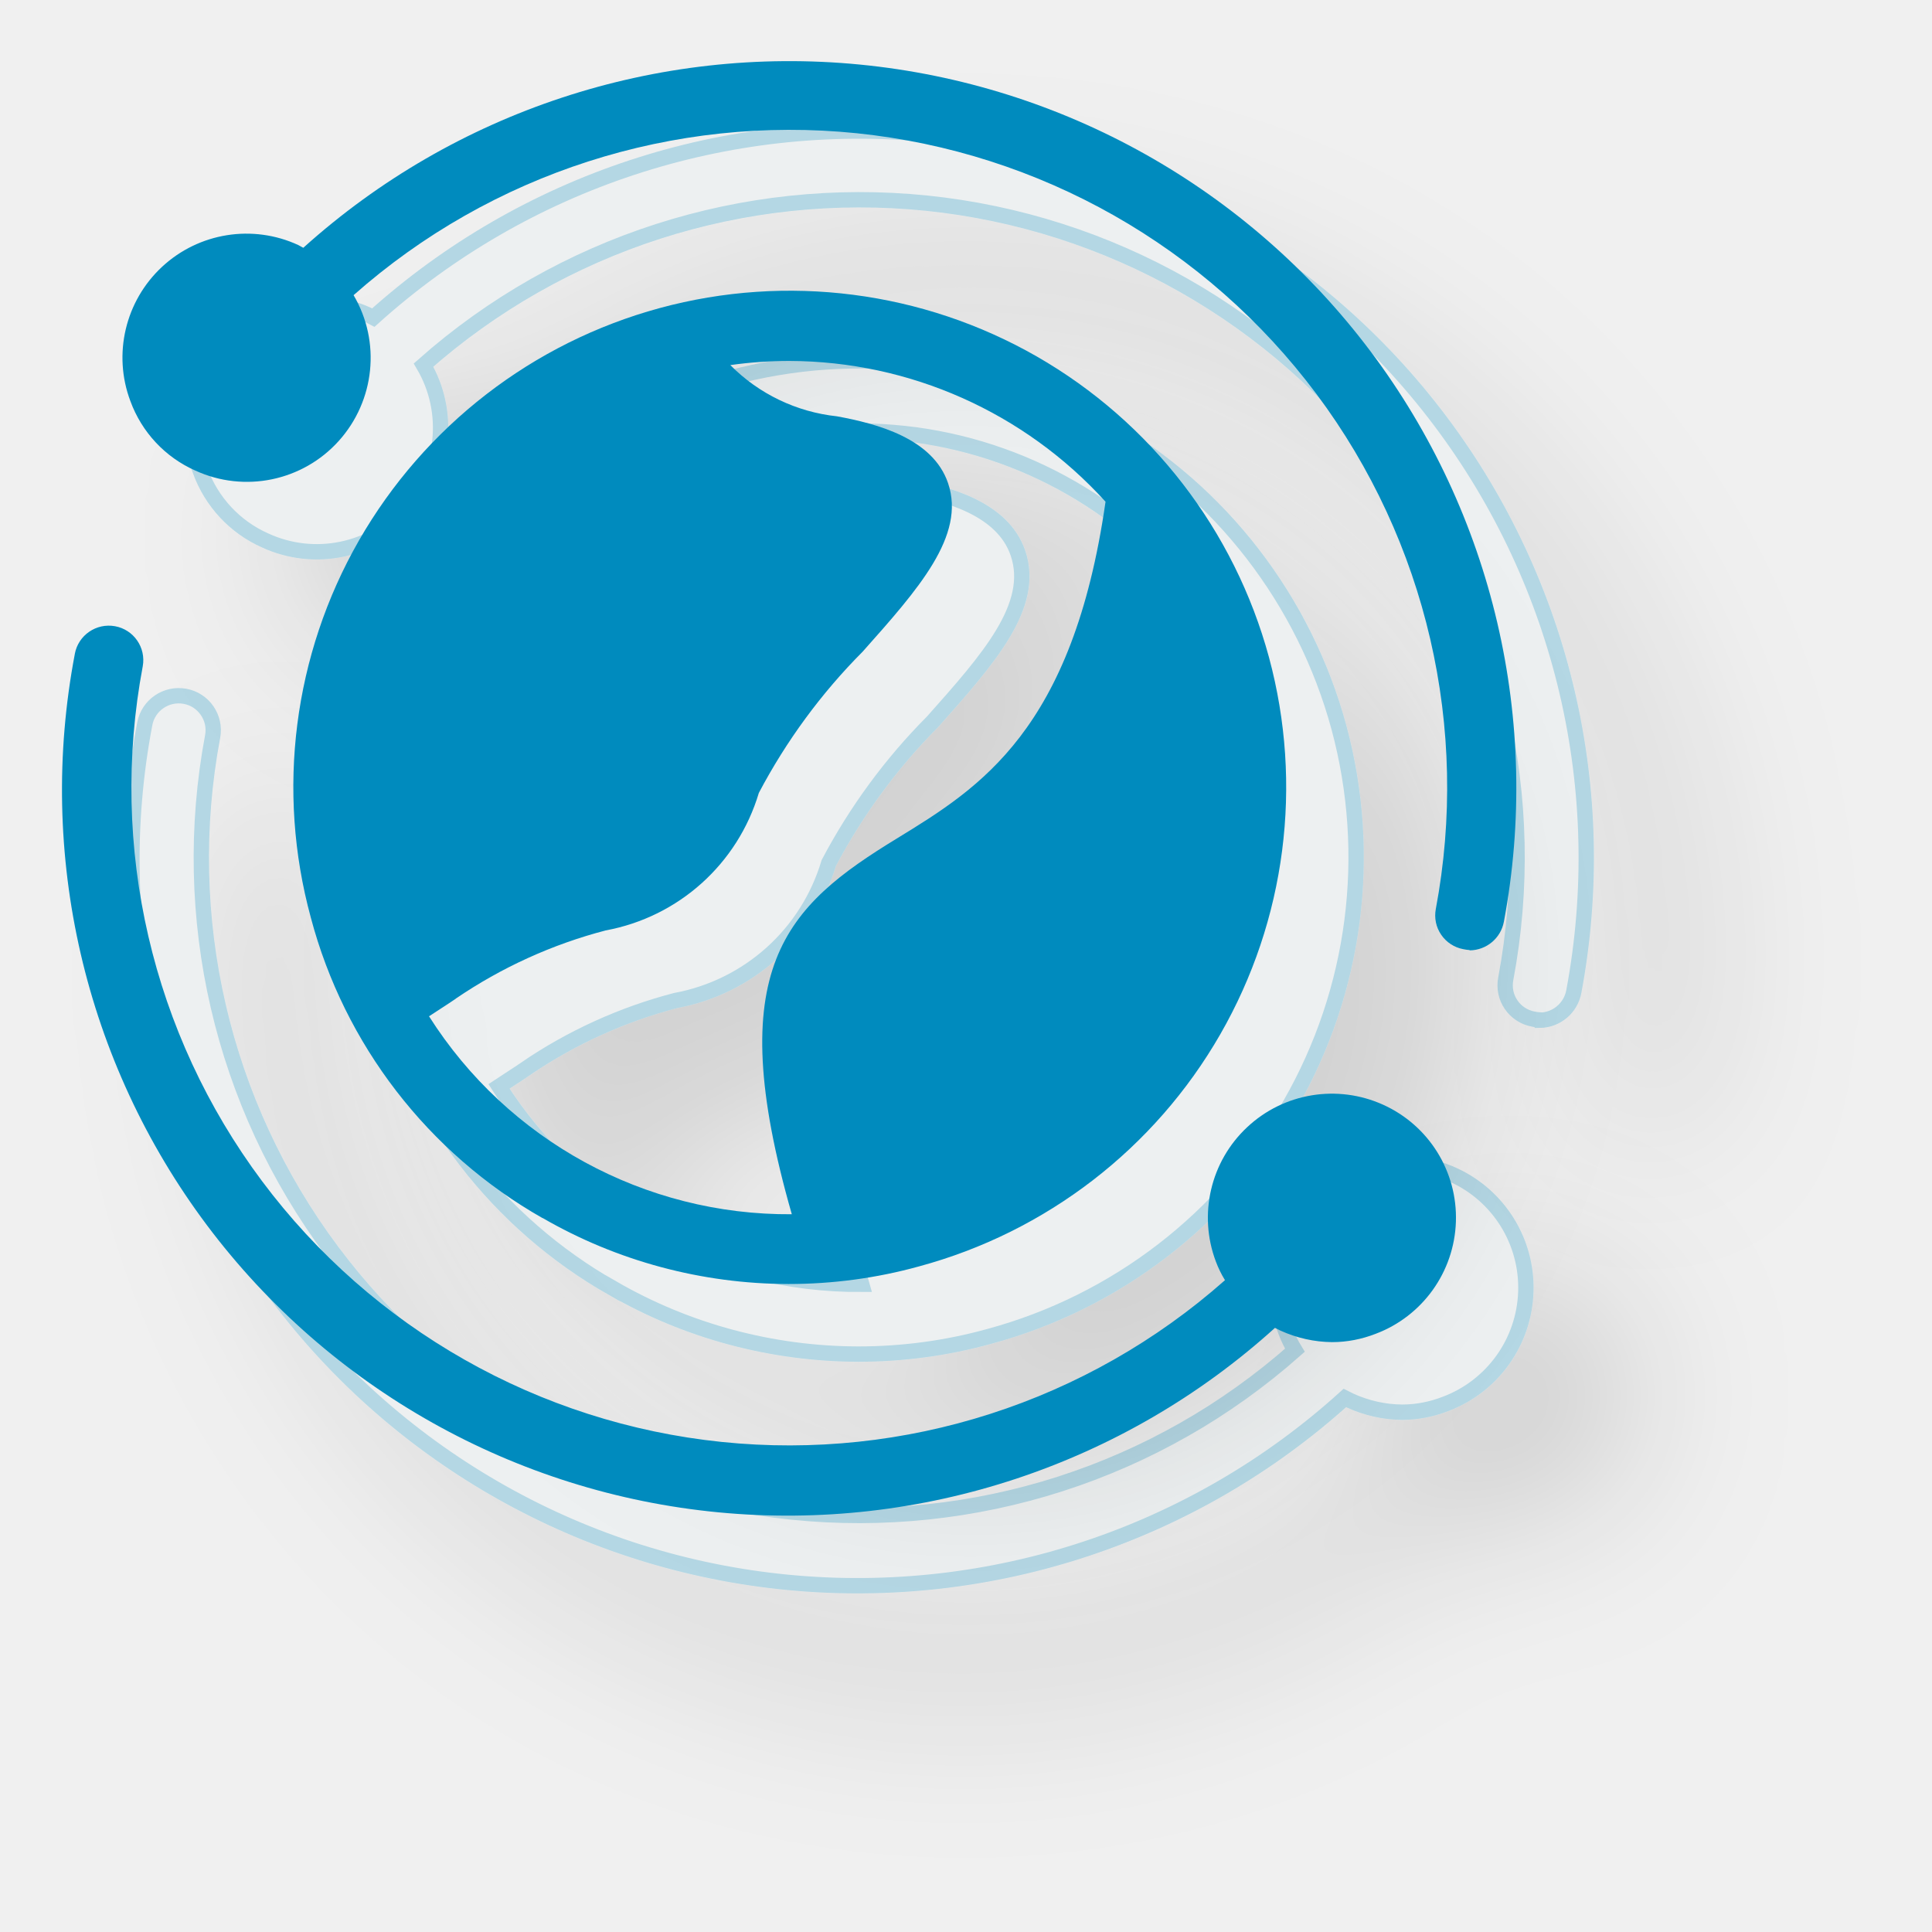
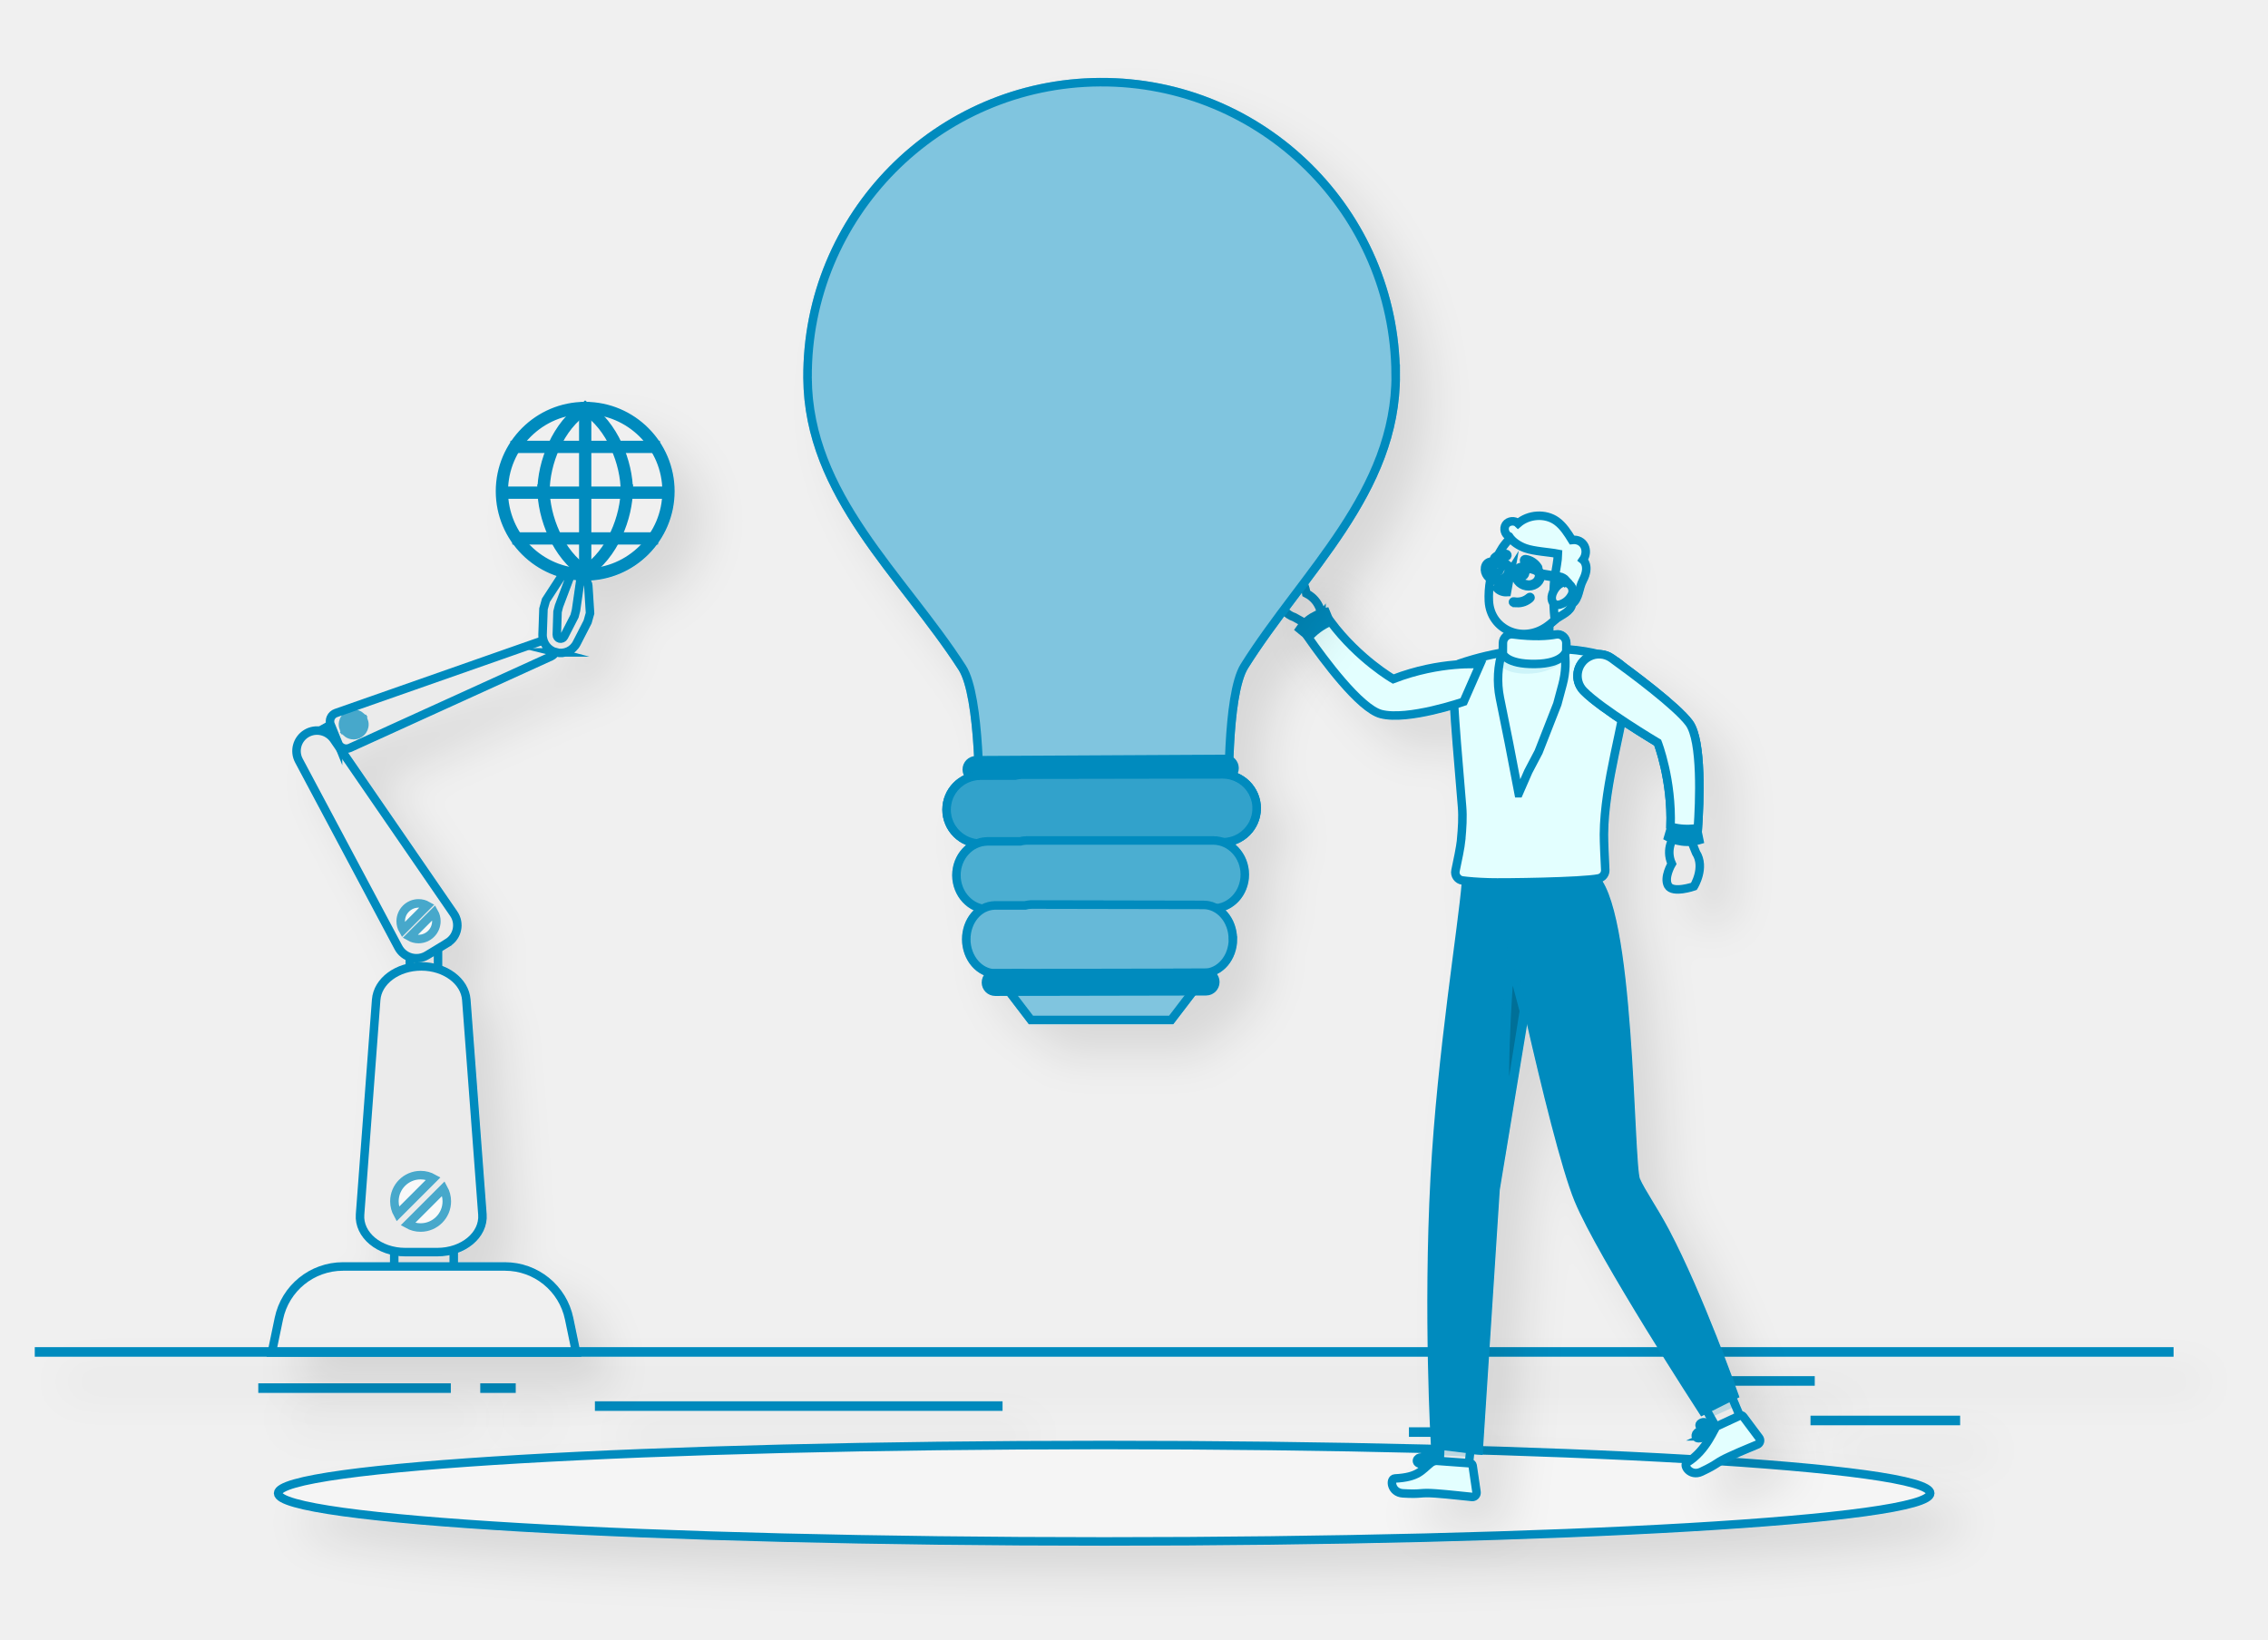
- <svg xmlns="http://www.w3.org/2000/svg" id="Layer_1" data-name="Layer 1" viewBox="0 0 126 126">
+ <svg xmlns="http://www.w3.org/2000/svg" viewBox="0 0 532.32 384.87">
  <defs>
    <style>
      .cls-1 {
-         filter: url(#drop-shadow-2);
-       }
- 
-       .cls-1, .cls-2, .cls-3 {
-         fill: #e4eff2;
-         opacity: .25;
+         filter: url(#drop-shadow-10);
+       }
+ 
+       .cls-2 {
+         opacity: .7;
+       }
+ 
+       .cls-3 {
+         filter: url(#drop-shadow-7);
+       }
+ 
+       .cls-4 {
+         fill: #008bbe;
+       }
+ 
+       .cls-4, .cls-5, .cls-6, .cls-7, .cls-8, .cls-9, .cls-10, .cls-11, .cls-12, .cls-13, .cls-14, .cls-15, .cls-16, .cls-17, .cls-18, .cls-19, .cls-20, .cls-21, .cls-22, .cls-23, .cls-24, .cls-25, .cls-26 {
        stroke: #008bbe;
        stroke-miterlimit: 10;
-       }
- 
-       .cls-2 {
+         stroke-width: 2px;
+       }
+ 
+       .cls-5 {
+         opacity: .1;
+       }
+ 
+       .cls-6 {
+         fill: #e3ffff;
+       }
+ 
+       .cls-7 {
+         filter: url(#drop-shadow-8);
+       }
+ 
+       .cls-7, .cls-9, .cls-10, .cls-13, .cls-17, .cls-18, .cls-22, .cls-24 {
+         fill: #ebebeb;
+       }
+ 
+       .cls-27, .cls-19, .cls-20 {
+         opacity: .2;
+       }
+ 
+       .cls-8 {
+         fill: #f0f0f0;
+       }
+ 
+       .cls-9 {
+         filter: url(#drop-shadow-4);
+       }
+ 
+       .cls-10 {
+         filter: url(#drop-shadow-2);
+       }
+ 
+       .cls-11 {
+         opacity: .3;
+       }
+ 
+       .cls-11, .cls-15, .cls-16, .cls-26 {
+         fill: #fff;
+       }
+ 
+       .cls-12 {
+         fill: #eaeaea;
+       }
+ 
+       .cls-28 {
+         filter: url(#drop-shadow-11);
+       }
+ 
+       .cls-13 {
+         filter: url(#drop-shadow-3);
+       }
+ 
+       .cls-14 {
+         fill: #e0e0e0;
+       }
+ 
+       .cls-15 {
+         opacity: .4;
+       }
+ 
+       .cls-18 {
+         filter: url(#drop-shadow-6);
+       }
+ 
+       .cls-20 {
+         isolation: isolate;
+       }
+ 
+       .cls-21 {
+         fill: #e6e6e6;
+       }
+ 
+       .cls-22 {
        filter: url(#drop-shadow-1);
      }

-       .cls-4 {
-         fill: #008bbe;
-         stroke-width: 0px;
-       }
- 
-       .cls-3 {
-         filter: url(#drop-shadow-3);
+       .cls-23 {
+         fill: #f5f5f5;
+         filter: url(#drop-shadow-9);
+       }
+ 
+       .cls-24 {
+         filter: url(#drop-shadow-5);
+       }
+ 
+       .cls-25 {
+         fill: #f84a35;
+       }
+ 
+       .cls-26 {
+         opacity: .5;
      }
    </style>
    <filter id="drop-shadow-1" filterUnits="userSpaceOnUse">
      <feOffset dx="7" dy="7" />
      <feGaussianBlur result="blur" stdDeviation="5" />
-       <feFlood flood-color="#000" flood-opacity=".5" />
+       <feFlood flood-color="#000" flood-opacity=".1" />
      <feComposite in2="blur" operator="in" />
      <feComposite in="SourceGraphic" />
    </filter>
    <filter id="drop-shadow-2" filterUnits="userSpaceOnUse">
      <feOffset dx="7" dy="7" />
      <feGaussianBlur result="blur-2" stdDeviation="5" />
-       <feFlood flood-color="#000" flood-opacity=".5" />
+       <feFlood flood-color="#000" flood-opacity=".1" />
      <feComposite in2="blur-2" operator="in" />
      <feComposite in="SourceGraphic" />
    </filter>
    <filter id="drop-shadow-3" filterUnits="userSpaceOnUse">
      <feOffset dx="7" dy="7" />
      <feGaussianBlur result="blur-3" stdDeviation="5" />
-       <feFlood flood-color="#000" flood-opacity=".5" />
+       <feFlood flood-color="#000" flood-opacity=".1" />
      <feComposite in2="blur-3" operator="in" />
      <feComposite in="SourceGraphic" />
    </filter>
+     <filter id="drop-shadow-4" filterUnits="userSpaceOnUse">
+       <feOffset dx="7" dy="7" />
+       <feGaussianBlur result="blur-4" stdDeviation="5" />
+       <feFlood flood-color="#000" flood-opacity=".1" />
+       <feComposite in2="blur-4" operator="in" />
+       <feComposite in="SourceGraphic" />
+     </filter>
+     <filter id="drop-shadow-5" filterUnits="userSpaceOnUse">
+       <feOffset dx="7" dy="7" />
+       <feGaussianBlur result="blur-5" stdDeviation="5" />
+       <feFlood flood-color="#000" flood-opacity=".1" />
+       <feComposite in2="blur-5" operator="in" />
+       <feComposite in="SourceGraphic" />
+     </filter>
+     <filter id="drop-shadow-6" filterUnits="userSpaceOnUse">
+       <feOffset dx="7" dy="7" />
+       <feGaussianBlur result="blur-6" stdDeviation="5" />
+       <feFlood flood-color="#000" flood-opacity=".1" />
+       <feComposite in2="blur-6" operator="in" />
+       <feComposite in="SourceGraphic" />
+     </filter>
+     <filter id="drop-shadow-7" filterUnits="userSpaceOnUse">
+       <feOffset dx="7" dy="7" />
+       <feGaussianBlur result="blur-7" stdDeviation="5" />
+       <feFlood flood-color="#000" flood-opacity=".1" />
+       <feComposite in2="blur-7" operator="in" />
+       <feComposite in="SourceGraphic" />
+     </filter>
+     <filter id="drop-shadow-8" filterUnits="userSpaceOnUse">
+       <feOffset dx="7" dy="7" />
+       <feGaussianBlur result="blur-8" stdDeviation="5" />
+       <feFlood flood-color="#000" flood-opacity=".1" />
+       <feComposite in2="blur-8" operator="in" />
+       <feComposite in="SourceGraphic" />
+     </filter>
+     <filter id="drop-shadow-9" filterUnits="userSpaceOnUse">
+       <feOffset dx="7" dy="7" />
+       <feGaussianBlur result="blur-9" stdDeviation="5" />
+       <feFlood flood-color="#000" flood-opacity=".1" />
+       <feComposite in2="blur-9" operator="in" />
+       <feComposite in="SourceGraphic" />
+     </filter>
+     <filter id="drop-shadow-10" filterUnits="userSpaceOnUse">
+       <feOffset dx="7" dy="7" />
+       <feGaussianBlur result="blur-10" stdDeviation="5" />
+       <feFlood flood-color="#000" flood-opacity=".1" />
+       <feComposite in2="blur-10" operator="in" />
+       <feComposite in="SourceGraphic" />
+     </filter>
+     <filter id="drop-shadow-11" filterUnits="userSpaceOnUse">
+       <feOffset dx="7" dy="7" />
+       <feGaussianBlur result="blur-11" stdDeviation="5" />
+       <feFlood flood-color="#000" flood-opacity=".1" />
+       <feComposite in2="blur-11" operator="in" />
+       <feComposite in="SourceGraphic" />
+     </filter>
  </defs>
-   <path class="cls-2" d="m9.44,47.22c-2.49,13.08.63,26.6,8.62,37.26,7.99,10.65,20.1,17.45,33.35,18.72,13.25,1.27,26.43-3.1,36.3-12.03l.36.18h0c1.06.48,2.2.74,3.37.75.97,0,1.93-.19,2.83-.54,3.06-1.15,5.13-4.03,5.24-7.31.11-3.27-1.76-6.28-4.74-7.63-2.98-1.35-6.48-.78-8.87,1.46-2.39,2.23-3.2,5.69-2.05,8.75.16.43.36.84.6,1.23-8.98,7.95-20.88,11.78-32.82,10.55-11.93-1.23-22.8-7.4-29.98-17.01-7.18-9.61-10-21.79-7.78-33.58.22-1.22-.59-2.39-1.81-2.61-1.22-.22-2.39.58-2.62,1.8h0Z" />
-   <path class="cls-1" d="m39.94,84c4.87,2.82,10.41,4.3,16.04,4.31,2.87,0,5.74-.38,8.52-1.15,8.29-2.24,15.36-7.68,19.64-15.13,4.28-7.45,5.42-16.29,3.18-24.59-2.25-8.29-7.7-15.35-15.14-19.62-7.45-4.27-16.3-5.41-24.59-3.16-8.29,2.25-15.34,7.7-19.62,15.16-4.27,7.45-5.4,16.3-3.14,24.59,2.2,8.3,7.65,15.36,15.11,19.6h0Zm-5.66-14.3c2.98-2.03,6.29-3.54,9.78-4.45,4.76-.88,8.61-4.34,9.99-8.97,1.79-3.39,4.07-6.5,6.77-9.21,3.61-4.06,6.74-7.55,5.57-10.99-.99-2.92-4.63-3.88-7.25-4.36-2.63-.28-5.09-1.46-6.95-3.34,1.28-.18,2.56-.27,3.85-.27,7.86.02,15.34,3.36,20.62,9.18-2.14,14.93-8.22,18.66-13.57,21.94-7.31,4.46-11.5,8.46-6.89,24.53-9.59.07-18.53-4.82-23.66-12.91.54-.36,1.12-.72,1.75-1.15h0Z" />
-   <path class="cls-3" d="m100.41,66.54c1.09-.01,2.03-.79,2.23-1.87,2.45-13.07-.71-26.57-8.7-37.2-7.99-10.63-20.08-17.41-33.31-18.7-13.24-1.29-26.41,3.05-36.29,11.95-.12-.06-.21-.12-.33-.18h0c-2.97-1.37-6.48-.81-8.88,1.42s-3.22,5.69-2.07,8.75c.74,2.03,2.27,3.67,4.24,4.54,3.2,1.47,6.99.69,9.35-1.93,2.36-2.62,2.76-6.47.97-9.51,8.98-7.95,20.88-11.78,32.82-10.56,11.93,1.23,22.8,7.4,29.98,17.01,7.18,9.61,10,21.79,7.78,33.58-.11.58.01,1.19.35,1.68.33.49.85.83,1.43.94.14.03.28.05.42.06h0Z" />
-   <path class="cls-4" d="m95.85,61.98c1.09-.01,2.03-.79,2.23-1.87,2.45-13.07-.71-26.57-8.7-37.2-7.99-10.63-20.08-17.41-33.31-18.7-13.24-1.29-26.41,3.05-36.29,11.95-.12-.06-.21-.12-.33-.18h0c-2.97-1.37-6.48-.81-8.88,1.42s-3.22,5.69-2.07,8.75c.74,2.03,2.27,3.67,4.24,4.54,3.2,1.47,6.99.69,9.35-1.93,2.36-2.62,2.76-6.47.97-9.51,8.98-7.95,20.88-11.78,32.82-10.56,11.93,1.23,22.8,7.4,29.98,17.01,7.18,9.61,10,21.79,7.78,33.58-.11.58.01,1.19.35,1.68.33.49.85.83,1.43.94.14.03.28.05.42.06h0Z" />
-   <path class="cls-4" d="m4.88,42.65c-2.49,13.08.63,26.6,8.62,37.26,7.99,10.65,20.1,17.45,33.35,18.72,13.25,1.27,26.43-3.1,36.3-12.03l.36.18h0c1.06.48,2.2.74,3.37.75.97,0,1.93-.19,2.83-.54,3.06-1.15,5.13-4.03,5.24-7.31.11-3.27-1.76-6.28-4.74-7.63-2.98-1.35-6.48-.78-8.87,1.46-2.39,2.23-3.2,5.69-2.05,8.75.16.43.36.84.6,1.23-8.98,7.95-20.88,11.78-32.82,10.55-11.93-1.23-22.8-7.4-29.98-17.01-7.18-9.61-10-21.79-7.78-33.58.22-1.22-.59-2.39-1.81-2.61-1.22-.22-2.39.58-2.62,1.8h0Z" />
-   <path class="cls-4" d="m35.38,79.43c4.87,2.82,10.41,4.3,16.04,4.31,2.87,0,5.74-.38,8.52-1.15,8.29-2.24,15.36-7.68,19.64-15.13,4.28-7.45,5.42-16.29,3.18-24.59-2.25-8.29-7.7-15.35-15.14-19.62-7.45-4.27-16.3-5.41-24.59-3.16-8.29,2.25-15.34,7.7-19.62,15.16-4.27,7.45-5.4,16.3-3.14,24.59,2.2,8.3,7.65,15.36,15.11,19.6h0Zm-5.66-14.3c2.98-2.03,6.29-3.54,9.78-4.45,4.76-.88,8.61-4.34,9.99-8.97,1.79-3.39,4.07-6.5,6.77-9.21,3.61-4.06,6.74-7.55,5.57-10.99-.99-2.92-4.63-3.88-7.25-4.36-2.63-.28-5.09-1.46-6.95-3.34,1.28-.18,2.56-.27,3.85-.27,7.86.02,15.34,3.36,20.62,9.18-2.14,14.93-8.22,18.66-13.57,21.94-7.31,4.46-11.5,8.46-6.89,24.53-9.59.07-18.53-4.82-23.66-12.91.54-.36,1.12-.72,1.75-1.15h0Z" />
+   <g id="Background_Complete" data-name="Background Complete">
+     <rect class="cls-22" x="425.94" y="333.32" width="33.12" height=".25" />
+     <rect class="cls-10" x="331.69" y="336.04" width="8.69" height=".25" />
+     <rect class="cls-13" x="405.75" y="324.04" width="19.19" height=".25" />
+     <rect class="cls-9" x="61.62" y="325.72" width="43.19" height=".25" />
+     <rect class="cls-24" x="113.72" y="325.72" width="6.33" height=".25" />
+     <rect class="cls-18" x="140.63" y="329.94" width="93.68" height=".25" />
+     <g class="cls-3">
+       <g>
+         <rect class="cls-14" x="72.29" y="170.51" width="10.33" height="4.11" transform="translate(-74.72 60.22) rotate(-29.39)" />
+         <rect class="cls-14" x="96.19" y="219.9" width="6.62" height="11.33" />
+         <path class="cls-17" d="m105.04,221.32l-4.81,2.92c-2.36,1.43-5.43.59-6.73-1.85l-23.34-43.84c-1.2-2.25-.43-5.04,1.74-6.36h0c2.18-1.32,5-.72,6.45,1.38l28.15,40.92c1.56,2.27.89,5.39-1.46,6.82Z" />
+         <path class="cls-17" d="m79.34,174.45l-1.74-4.33c-.44-1.1.12-2.35,1.24-2.74l48.97-17.17c1.05-.37,2.2.16,2.62,1.19h0c.41,1.03-.06,2.21-1.07,2.67l-47.23,21.49c-1.08.49-2.35-.02-2.79-1.12Z" />
+         <path class="cls-21" d="m130.53,153.15h0c-1.93-.5-3.25-2.27-3.18-4.26l.21-5.96.57-2.03,3.34-5.14c.51-.79,1.59-.96,2.32-.36h0l-2.59,6.87-.34,1.33-.17,5.41c-.01.42.27.79.67.89h0c.41.1.83-.09,1.02-.46l2.47-4.82.34-1.33,1.05-7.26h0c.92-.17,1.78.51,1.84,1.44l.41,6.48-.57,2.03-2.56,4.99c-.9,1.77-2.91,2.67-4.84,2.18Z" />
+         <g class="cls-2">
+           <path class="cls-16" d="m100.28,212.59c-.6-.34-1.3-.53-2.04-.53-2.31,0-4.19,1.88-4.19,4.19,0,.74.19,1.44.53,2.04l5.7-5.7Z" />
+           <path class="cls-16" d="m96.19,219.9c.6.34,1.3.53,2.04.53,2.31,0,4.19-1.88,4.19-4.19,0-.74-.19-1.44-.53-2.04l-5.7,5.7Z" />
+         </g>
+         <g class="cls-2">
+           <path class="cls-16" d="m84.64,168.14c-.32-.27-.7-.46-1.14-.55-1.36-.27-2.68.62-2.95,1.99-.09.44-.05.87.08,1.26l4.01-2.7Z" />
+           <path class="cls-16" d="m81.39,171.98c.32.27.7.46,1.14.55,1.36.27,2.68-.62,2.95-1.99.09-.44.05-.87-.08-1.26l-4.01,2.7Z" />
+         </g>
+       </g>
+       <g>
+         <g>
+           <rect class="cls-14" x="92.53" y="292.24" width="13.97" height="7.69" />
+           <path class="cls-8" d="m135.23,317.48H63.8l1.65-7.94c1.48-7.14,7.77-12.25,15.06-12.25h38.01c7.29,0,13.58,5.12,15.06,12.25l1.65,7.94Z" />
+           <path class="cls-17" d="m102.66,293.92h-7.57c-6.1,0-10.94-4.04-10.58-8.83l3.78-50.39c.33-4.41,4.97-7.85,10.58-7.85h0c5.61,0,10.25,3.44,10.58,7.85l3.78,50.39c.36,4.79-4.48,8.83-10.58,8.83Z" />
+           <g class="cls-2">
+             <path class="cls-16" d="m101.72,276.63c-.89-.5-1.91-.78-3-.78-3.4,0-6.15,2.76-6.15,6.15,0,1.09.29,2.11.78,3l8.37-8.37Z" />
+             <path class="cls-16" d="m95.72,287.37c.89.5,1.91.78,3,.78,3.4,0,6.15-2.76,6.15-6.15,0-1.09-.29-2.11-.78-3l-8.37,8.37Z" />
+           </g>
+         </g>
+         <g>
+           <circle class="cls-8" cx="137.29" cy="115.32" r="19.55" />
+           <g>
+             <path class="cls-16" d="m137.35,135.31c-11.02,0-19.99-8.97-19.99-19.99s8.97-19.99,19.99-19.99v.88c-10.54,0-19.11,8.57-19.11,19.11s8.57,19.11,19.11,19.11v.88Z" />
+             <g>
+               <path class="cls-16" d="m137.35,135.31v-.88c10.54,0,19.11-8.57,19.11-19.11s-8.57-19.11-19.11-19.11v-.88c11.02,0,19.99,8.97,19.99,19.99s-8.97,19.99-19.99,19.99Z" />
+               <g>
+                 <path class="cls-16" d="m147.56,115.32h-.88c0-6.48-3.29-15.15-9.57-19.18l.47-.74c6.55,4.2,9.98,13.2,9.98,19.92Z" />
+                 <path class="cls-16" d="m137.58,134.64l-.47-.74c6.28-4.03,9.57-12.7,9.57-19.18h.88c0,6.72-3.43,15.72-9.98,19.92Z" />
+               </g>
+               <g>
+                 <path class="cls-16" d="m128.01,115.32h-.88c0-6.72,3.43-15.72,9.98-19.92l.48.74c-6.28,4.03-9.57,12.7-9.57,19.18Z" />
+                 <path class="cls-16" d="m137.11,134.64c-6.55-4.2-9.98-13.2-9.98-19.92h.88c0,6.48,3.29,15.15,9.57,19.18l-.48.74Z" />
+               </g>
+               <rect class="cls-16" x="136.91" y="95.77" width=".88" height="39.1" />
+             </g>
+             <g>
+               <rect class="cls-16" x="120.8" y="104.46" width="33.09" height=".88" />
+               <rect class="cls-16" x="117.81" y="115.21" width="39.08" height=".88" />
+               <rect class="cls-16" x="121.24" y="125.95" width="32.22" height=".88" />
+             </g>
+           </g>
+         </g>
+       </g>
+     </g>
+     <rect class="cls-7" x="9.16" y="317.23" width="500" height=".25" />
+   </g>
+   <g id="Shadow">
+     <ellipse id="_Path_" data-name="&amp;lt;Path&amp;gt;" class="cls-23" cx="259.16" cy="350.52" rx="193.89" ry="11.32" />
+   </g>
+   <g id="Character_2" data-name="Character 2">
+     <g class="cls-1">
+       <g>
+         <g>
+           <polygon class="cls-12" points="346.01 331.99 344.67 344.48 337.86 343.77 338.53 330.16 346.01 331.99" />
+           <g>
+             <path class="cls-4" d="m334.64,343.9c-.86-.06-1.73-.29-1.99-.68-.13-.23-.11-.51.06-.71.13-.18.32-.3.54-.35,1.18-.23,3.48,1.32,3.59,1.39.06.04.08.11.07.18-.02.07-.07.12-.14.12-.71.08-1.42.09-2.13.04Zm-1-1.42c-.11,0-.21,0-.32.02-.14.01-.26.09-.34.21-.14.19-.1.3-.06.36.29.47,2.03.61,3.32.55-.79-.54-1.68-.92-2.61-1.12Z" />
+             <path class="cls-4" d="m336.74,343.85s-.05,0-.07-.01c-.8-.43-2.35-2.05-2.14-2.81.03-.19.19-.4.64-.42.33-.01.65.11.89.35.83.79.87,2.66.88,2.75,0,.06-.03.11-.08.14-.04.01-.08.01-.11,0Zm-1.48-2.92l-.09-.02c-.3,0-.32.12-.34.16-.08.47.93,1.72,1.74,2.29-.02-.79-.29-1.55-.76-2.18-.15-.15-.34-.23-.55-.25h0Z" />
+             <path class="cls-6" d="m337.54,342.94l7.54.55c.28.02.52.24.56.52l.91,6.23c.08.55-.29,1.07-.85,1.15-.07.01-.14.01-.21,0-2.71-.25-5.12-.57-8.5-.82-3.99-.29-3.01.26-7.71-.02-2.83-.17-3.11-3.42-1.9-3.49,5.54-.29,6.23-1.9,8.49-3.71.49-.34,1.09-.5,1.68-.43Z" />
+           </g>
+           <polygon class="cls-19" points="338.16 337.71 343.24 337.51 345.33 338.37 343.55 340.9 338 340.6 338.16 337.71" />
+         </g>
+         <g>
+           <path class="cls-4" d="m363.08,206.25l-12.06,72.95-3.96,61.24-10.23-1.26s-1.8-30.64-.08-62.8c1.55-29.04,6.58-59.36,7.31-69.04l3.78-6.69,7.53.93,7.72,4.67Z" />
+           <g>
+             <path class="cls-12" d="m409.32,334.68l-5.21,2.67s-1.19-2.09-3.09-5.47c-.42-.75-.89-1.57-1.38-2.44l6.22-2.72.08-.04c.06.14.12.28.18.41.31.74.6,1.42.88,2.07,1.44,3.4,2.33,5.52,2.33,5.52Z" />
+             <g>
+               <path class="cls-4" d="m400.38,337.17c-.79.36-1.66.58-2.08.36-.22-.14-.34-.4-.28-.66.03-.22.14-.42.31-.56.92-.77,3.7-.5,3.82-.49.07,0,.13.06.14.12.02.07-.01.14-.07.18-.59.4-1.21.76-1.85,1.05Zm-1.56-.78c-.1.04-.19.1-.27.17-.12.08-.19.2-.2.34-.03.24.05.31.12.34.48.28,2.08-.43,3.19-1.11-.95-.09-1.92,0-2.84.26Z" />
+               <path class="cls-4" d="m402.21,336.12s-.04.02-.06.02c-.91,0-3.05-.68-3.23-1.45-.06-.18-.03-.45.37-.67.29-.17.63-.21.95-.12,1.1.3,2.04,1.93,2.09,2,.03.05.03.12,0,.17-.03.03-.06.05-.1.05Zm-2.7-1.86l-.09.03c-.26.14-.23.26-.22.3.15.45,1.64,1.07,2.63,1.18-.4-.68-1-1.23-1.72-1.56-.2-.06-.41-.04-.6.05h0Z" />
+               <path class="cls-6" d="m402.92,334.82l5.46-2.53c.26-.12.57-.04.74.19l3.78,5.05c.34.45.25,1.08-.19,1.42-.06.04-.12.08-.18.11-2.51,1.08-3.34,1.35-6.43,2.76-3.65,1.65-2.53,1.67-6.8,3.67-2.57,1.2-4.38-1.53-3.34-2.17,4.74-2.9,6.42-8.28,6.98-8.51Z" />
+             </g>
+             <path class="cls-19" d="m406.99,329.16l-5.98,2.72c-.42-.75-.89-1.57-1.38-2.44l6.22-2.72.26.37c.31.74.6,1.42.88,2.07Z" />
+             <path class="cls-4" d="m351.86,205.82s12.59,61.15,18.63,75.79c5.36,13,29.13,49.59,29.13,49.59l7.42-3.71s-8.26-23.36-16.18-38.36c-2.77-5.23-5.65-9.25-6.88-12.08-1.63-3.73-1.13-65.43-10.38-71.52l-21.73.29Z" />
+           </g>
+           <path class="cls-19" d="m357.67,237.31l-4.16,26.16c-1.07-14.96,1-38.08,1-38.08l3.16,11.92Z" />
+         </g>
+       </g>
+       <path class="cls-6" d="m342.94,197.17c.25-2.71.43-5.35.21-7.87-2.13-24.95-2.16-27.39-1.95-31.78.04-.79.55-1.47,1.3-1.73,17.26-5.91,32.32-3.12,36.22-.93,5.2,2.92,3.13,6.05,3.07,6.95-.49,7.39-5.26,22.04-5.33,34.05-.01,1.76.19,6,.31,8.34.05.95-.6,1.79-1.54,1.99-3.87.81-22.48,1.04-25.67.94-3.04-.09-5.04-.28-6.32-.45-1.11-.15-1.86-1.22-1.62-2.32.47-2.18,1.18-5.62,1.33-7.18Z" />
+       <g>
+         <path class="cls-12" d="m364.17,142.01c-.65,3.87-1.25,9.53,1.51,12.03,0,0-.04,3.94-10.84,8.47-4.08-5.53-1.19-8.15-1.19-8.15,4.29-1.14,4.12-2.89,3.3-5.86l7.22-6.48Z" />
+         <path class="cls-20" d="m361.24,144.62l-4.24,3.87c.2.69.35,1.4.42,2.11,1.65-.28,4.19-1.74,4.5-3.54-.02-.86-.26-1.7-.68-2.44Z" />
+         <path class="cls-12" d="m369.03,135.26c-1.56,6.36-2.09,9.08-5.94,11.79-5.79,4.08-13.27.76-13.64-5.94-.32-6.03,2.3-15.46,9.07-16.83,4.83-1.03,9.57,2.05,10.6,6.87.29,1.36.26,2.77-.09,4.11Z" />
+         <path class="cls-6" d="m358,134.46c-.1.52-.46.9-.79.84-.34-.06-.54-.54-.45-1.06.09-.52.46-.9.79-.84.34.06.52.56.45,1.06Z" />
+         <path class="cls-6" d="m352.13,133.45c-.1.53-.46.9-.79.84s-.54-.54-.45-1.06c.09-.52.46-.9.79-.83.34.07.54.53.45,1.06Z" />
+         <path class="cls-6" d="m356.01,141.55c-.26,0-.52-.03-.78-.08-.08-.01-.14-.09-.13-.17,0,0,0,0,0,0,.02-.08.1-.14.19-.12,1.32.27,2.68-.11,3.68-1.01.06-.06.16-.07.22,0,.06.06.07.16,0,.22-.86.81-2.01,1.23-3.18,1.18Z" />
+         <path class="cls-6" d="m360.78,133.66c-.14.02-.27-.05-.33-.17-.57-.86-1.46-1.45-2.48-1.62-.17-.03-.29-.19-.27-.36.03-.17.18-.28.35-.26,0,0,0,0,.01,0,1.22.19,2.3.91,2.95,1.97.07.15,0,.34-.15.41h0s-.06.03-.09.03Z" />
+         <path class="cls-6" d="m351.09,131.42c-.11.02-.23-.01-.31-.1-.12-.13-.11-.33.02-.44.73-.72,1.76-1.03,2.76-.83.16.03.26.19.23.35,0,0,0,.02,0,.02-.04.17-.21.27-.37.22,0,0,0,0,0,0h0c-.79-.13-1.59.12-2.16.68-.05.04-.1.07-.17.09Z" />
+         <path class="cls-6" d="m367.1,152.19l-1.13-.19-6.32,3.45-1.96.08-3.76-3.18-1.25.3h0c-1.17,3.62-1.39,7.48-.64,11.21l2.15,10.67,2.24,11.67h.05s.47-1.08.47-1.08l1.76-4.03,2.41-4.59,4.39-11.22,1.24-4.62c.74-2.76.87-5.65.37-8.47h0Z" />
+         <path class="cls-5" d="m360.27,155.54c-6.78.07-7.54-2.42-7.54-2.42v-.59s-2.03,3.85,3.86,4.52c5.88.67,9.8-2.12,10.64-3.8,0,0,0,0,0,0-.66.89-2.42,2.25-6.96,2.3Z" />
+         <path class="cls-6" d="m368.98,141.79c1.73-1.36,1.53-3.65,2.55-5.59,1.77-3.37.02-4.77.02-4.77,1.5-2.09.25-5.02-2.59-4.68-1.01-1.63-2.06-3.3-3.61-4.42-2.65-1.9-6.59-1.61-9.05.53-.78-.76-2.25-.62-2.87.29s-.22,2.32.77,2.78c.84,1.29,2.39,2.26,3.85,2.77,2.03.72,5.51.89,7.62,1.3-.03,1.59-.47,3.6-.71,5.17-.75,4.95-.03,10.33-.03,10.33,1.46-1.13,3.79-1.88,4.04-3.71Z" />
+         <path class="cls-12" d="m368.77,139.85c-.58,1.01-1.53,1.75-2.65,2.07-1.5.39-2.23-.95-1.8-2.36.4-1.27,1.65-3,3.14-2.8,1.08.18,1.81,1.2,1.63,2.29-.05.29-.16.56-.32.8Z" />
+         <path class="cls-16" d="m365.91,135.32l-4.34-.73c-.37-1.11-1.93-1.38-2.59-1.49-.69-.12-2.35-.39-3.02.67l-1.51-.26c-.28-1.22-1.94-1.51-2.63-1.63-.81-.14-2.95-.5-3.26,1.34-.25,1.46.88,2.87,2.51,3.15,1.63.27,3.15-.69,3.4-2.15.02-.1.02-.2.03-.29l1.29.22c-.03.09-.05.18-.07.29-.25,1.46.88,2.87,2.51,3.15,1.63.27,3.15-.69,3.4-2.15.03-.15.03-.29.02-.43l4.2.71c.57.1,1.1.39,1.48.83l.31-.27c-.44-.51-1.05-.85-1.72-.97Zm-14.78.66c-1.41-.24-2.38-1.44-2.17-2.67.17-1.01,1-1.31,2.79-1.01,1.79.3,2.48.86,2.31,1.87-.21,1.24-1.52,2.05-2.93,1.82Zm7.16,1.21c-1.41-.24-2.38-1.44-2.17-2.67.17-1.01,1-1.31,2.79-1.01,1.79.3,2.48.86,2.31,1.87-.21,1.24-1.52,2.05-2.93,1.82Z" />
+         <path class="cls-6" d="m352.75,150.94l-.02,2.5s.76,2.5,7.54,2.42c6.78-.07,7.35-3.06,7.35-3.06l.02-1.82c.01-1.31-1.17-2.3-2.46-2.05-1.95.37-5.17.61-10.11-.03-1.22-.16-2.31.8-2.32,2.04Z" />
+         <path class="cls-25" d="m354.55,134.24c-.89,1.43-1.96,2.73-3.2,3.87.61.62,1.46.94,2.33.89l.87-4.76Z" />
+       </g>
+       <g>
+         <path class="cls-12" d="m310.17,144.62s-.07-3.53-3.56-5.32c0,0-.5-3.72-2.54-4.53-2.04-.81-4.84,3.64-4.84,3.64,0,0,.63,5.18,4.58,6.49l4.31,2.4,2.05-2.69Z" />
+         <path class="cls-4" d="m312.33,146.51l-1.18-2.86s-3.72.59-6.08,4.03l2.76,2.28,4.5-3.45Z" />
+         <path class="cls-6" d="m312.3,145.92c6.57,8.81,14.7,13.47,14.7,13.47,11.13-4.29,20.38-3.45,20.38-3.45l-3.85,8.77s-13.05,4.53-19.38,2.91c-5.02-1.29-13.68-13.1-17.07-17.95,2.05-2.32,4.32-3.39,5.22-3.75Z" />
+       </g>
+       <g>
+         <path class="cls-12" d="m392.94,196.39s-2.16,2.8-.56,6.37c0,0-1.94,3.21-.86,5.12,1.08,1.91,6.05.2,6.05.2,0,0,2.76-4.43.5-7.93l-1.85-4.57-3.28.81Z" />
+         <path class="cls-4" d="m392.44,193.56l-.88,2.97s3.27,1.87,7.27.67l-.72-3.5-5.67-.13Z" />
+         <path class="cls-6" d="m392.09,194.04c.4-10.99-3.02-19.71-3.02-19.71,0,0-13.29-7.91-17.4-12.16-2.35-2.44-1.7-6.45,1.31-8.02h0c1.7-.89,3.75-.74,5.31.38,4.85,3.51,15.19,11.2,18.16,15.17,3.1,4.15,2.46,18.78,2.06,24.69-3.05.52-5.49-.06-6.41-.34Z" />
+         <path class="cls-6" d="m392.09,194.04c.4-10.99-3.02-19.71-3.02-19.71,0,0-13.29-7.91-17.4-12.16-2.35-2.44-1.7-6.45,1.31-8.02h0c1.7-.89,3.75-.74,5.31.38,4.85,3.51,15.19,11.2,18.16,15.17,3.1,4.15,2.46,18.78,2.06,24.69-3.05.52-5.49-.06-6.41-.34Z" />
+       </g>
+     </g>
+   </g>
+   <g id="Lamp">
+     <g class="cls-28">
+       <g>
+         <g>
+           <path class="cls-4" d="m327.58,87.91c-.22-38.12-31.3-68.84-69.42-68.62-38.12.22-68.84,31.3-68.62,69.42.16,27.65,22.27,46.24,36.31,68.05,4.35,6.76,4.02,32.11,4.02,32.11l58.55-.34s-.62-25.35,3.65-32.16c13.78-21.97,35.68-40.82,35.52-68.47Z" />
+           <path class="cls-26" d="m327.58,87.91c-.22-38.12-31.3-68.84-69.42-68.62-38.12.22-68.84,31.3-68.62,69.42.16,27.65,22.27,46.24,36.31,68.05,4.35,6.76,4.02,32.11,4.02,32.11l58.55-.34s-.62-25.35,3.65-32.16c13.78-21.97,35.68-40.82,35.52-68.47Z" />
+         </g>
+         <g>
+           <g>
+             <polygon class="cls-4" points="274.89 239.42 241.97 239.42 232.83 227.46 284.04 227.46 274.89 239.42" />
+             <polygon class="cls-26" points="274.89 239.42 241.97 239.42 232.83 227.46 284.04 227.46 274.89 239.42" />
+           </g>
+           <path class="cls-4" d="m226.91,180.64h0c0-1.2.96-2.18,2.16-2.18l58.51-.31c1.2,0,2.17.96,2.18,2.16h0c0,1.2-.96,2.18-2.16,2.18l-58.51.31c-1.2,0-2.17-.96-2.18-2.16Z" />
+           <g>
+             <path class="cls-4" d="m294.95,189.73c0,4.41-3.58,7.97-7.97,7.98h-8.11c-.57.16-1.19.24-1.81.24l-46.89.08c-4.41,0-7.99-3.56-8-7.97.01-4.34,3.47-7.87,7.79-7.97h.18s8.11-.02,8.11-.02c.52-.13,1.08-.21,1.63-.22h.18s46.89-.08,46.89-.08c4.41,0,7.99,3.56,8,7.97Z" />
+             <path class="cls-4" d="m294.95,189.73c0,4.41-3.58,7.97-7.97,7.98h-8.11c-.57.16-1.19.24-1.81.24l-46.89.08c-4.41,0-7.99-3.56-8-7.97.01-4.34,3.47-7.87,7.79-7.97h.18s8.11-.02,8.11-.02c.52-.13,1.08-.21,1.63-.22h.18s46.89-.08,46.89-.08c4.41,0,7.99,3.56,8,7.97Z" />
+             <g class="cls-27">
+               <path class="cls-16" d="m294.95,189.73c0,4.41-3.58,7.97-7.97,7.98h-8.11c-.57.16-1.19.24-1.81.24l-46.89.08c-4.41,0-7.99-3.56-8-7.97.01-4.34,3.47-7.87,7.79-7.97h.18s8.11-.02,8.11-.02c.52-.13,1.08-.21,1.63-.22h.18s46.89-.08,46.89-.08c4.41,0,7.99,3.56,8,7.97Z" />
+             </g>
+           </g>
+           <g>
+             <path class="cls-4" d="m292.17,205.28c0,4.41-3.32,7.97-7.4,7.96h-7.55c-.53.14-1.11.22-1.69.22h-43.6c-4.1,0-7.43-3.58-7.45-7.99,0-4.34,3.21-7.86,7.23-7.96h.17s7.55,0,7.55,0c.48-.13,1-.2,1.52-.22h.17s43.6,0,43.6,0c4.1,0,7.43,3.58,7.45,7.99Z" />
+             <path class="cls-11" d="m292.17,205.28c0,4.41-3.32,7.97-7.4,7.96h-7.55c-.53.14-1.11.22-1.69.22h-43.6c-4.1,0-7.43-3.58-7.45-7.99,0-4.34,3.21-7.86,7.23-7.96h.17s7.55,0,7.55,0c.48-.13,1-.2,1.52-.22h.17s43.6,0,43.6,0c4.1,0,7.43,3.58,7.45,7.99Z" />
+           </g>
+           <g>
+             <path class="cls-4" d="m289.38,220.43c0,4.41-3.05,7.96-6.83,7.95h-6.98c-.49.13-1.02.21-1.56.2l-40.32-.08c-3.79,0-6.88-3.59-6.9-8,0-4.34,2.95-7.86,6.67-7.95h.15s6.98,0,6.98,0c.45-.13.93-.2,1.4-.21h.15s40.32.08,40.32.08c3.79,0,6.88,3.59,6.9,8Z" />
+             <path class="cls-15" d="m289.38,220.43c0,4.41-3.05,7.96-6.83,7.95h-6.98c-.49.13-1.02.21-1.56.2l-40.32-.08c-3.79,0-6.88-3.59-6.9-8,0-4.34,2.95-7.86,6.67-7.95h.15s6.98,0,6.98,0c.45-.13.93-.2,1.4-.21h.15s40.32.08,40.32.08c3.79,0,6.88,3.59,6.9,8Z" />
+           </g>
+           <path class="cls-4" d="m231.41,230.63h0c0-1.2.96-2.18,2.16-2.18l49.51-.1c1.19,0,2.17.96,2.17,2.16h0c0,1.2-.96,2.18-2.16,2.18l-49.51.1c-1.19,0-2.17-.96-2.17-2.16Z" />
+         </g>
+       </g>
+     </g>
+   </g>
</svg>
